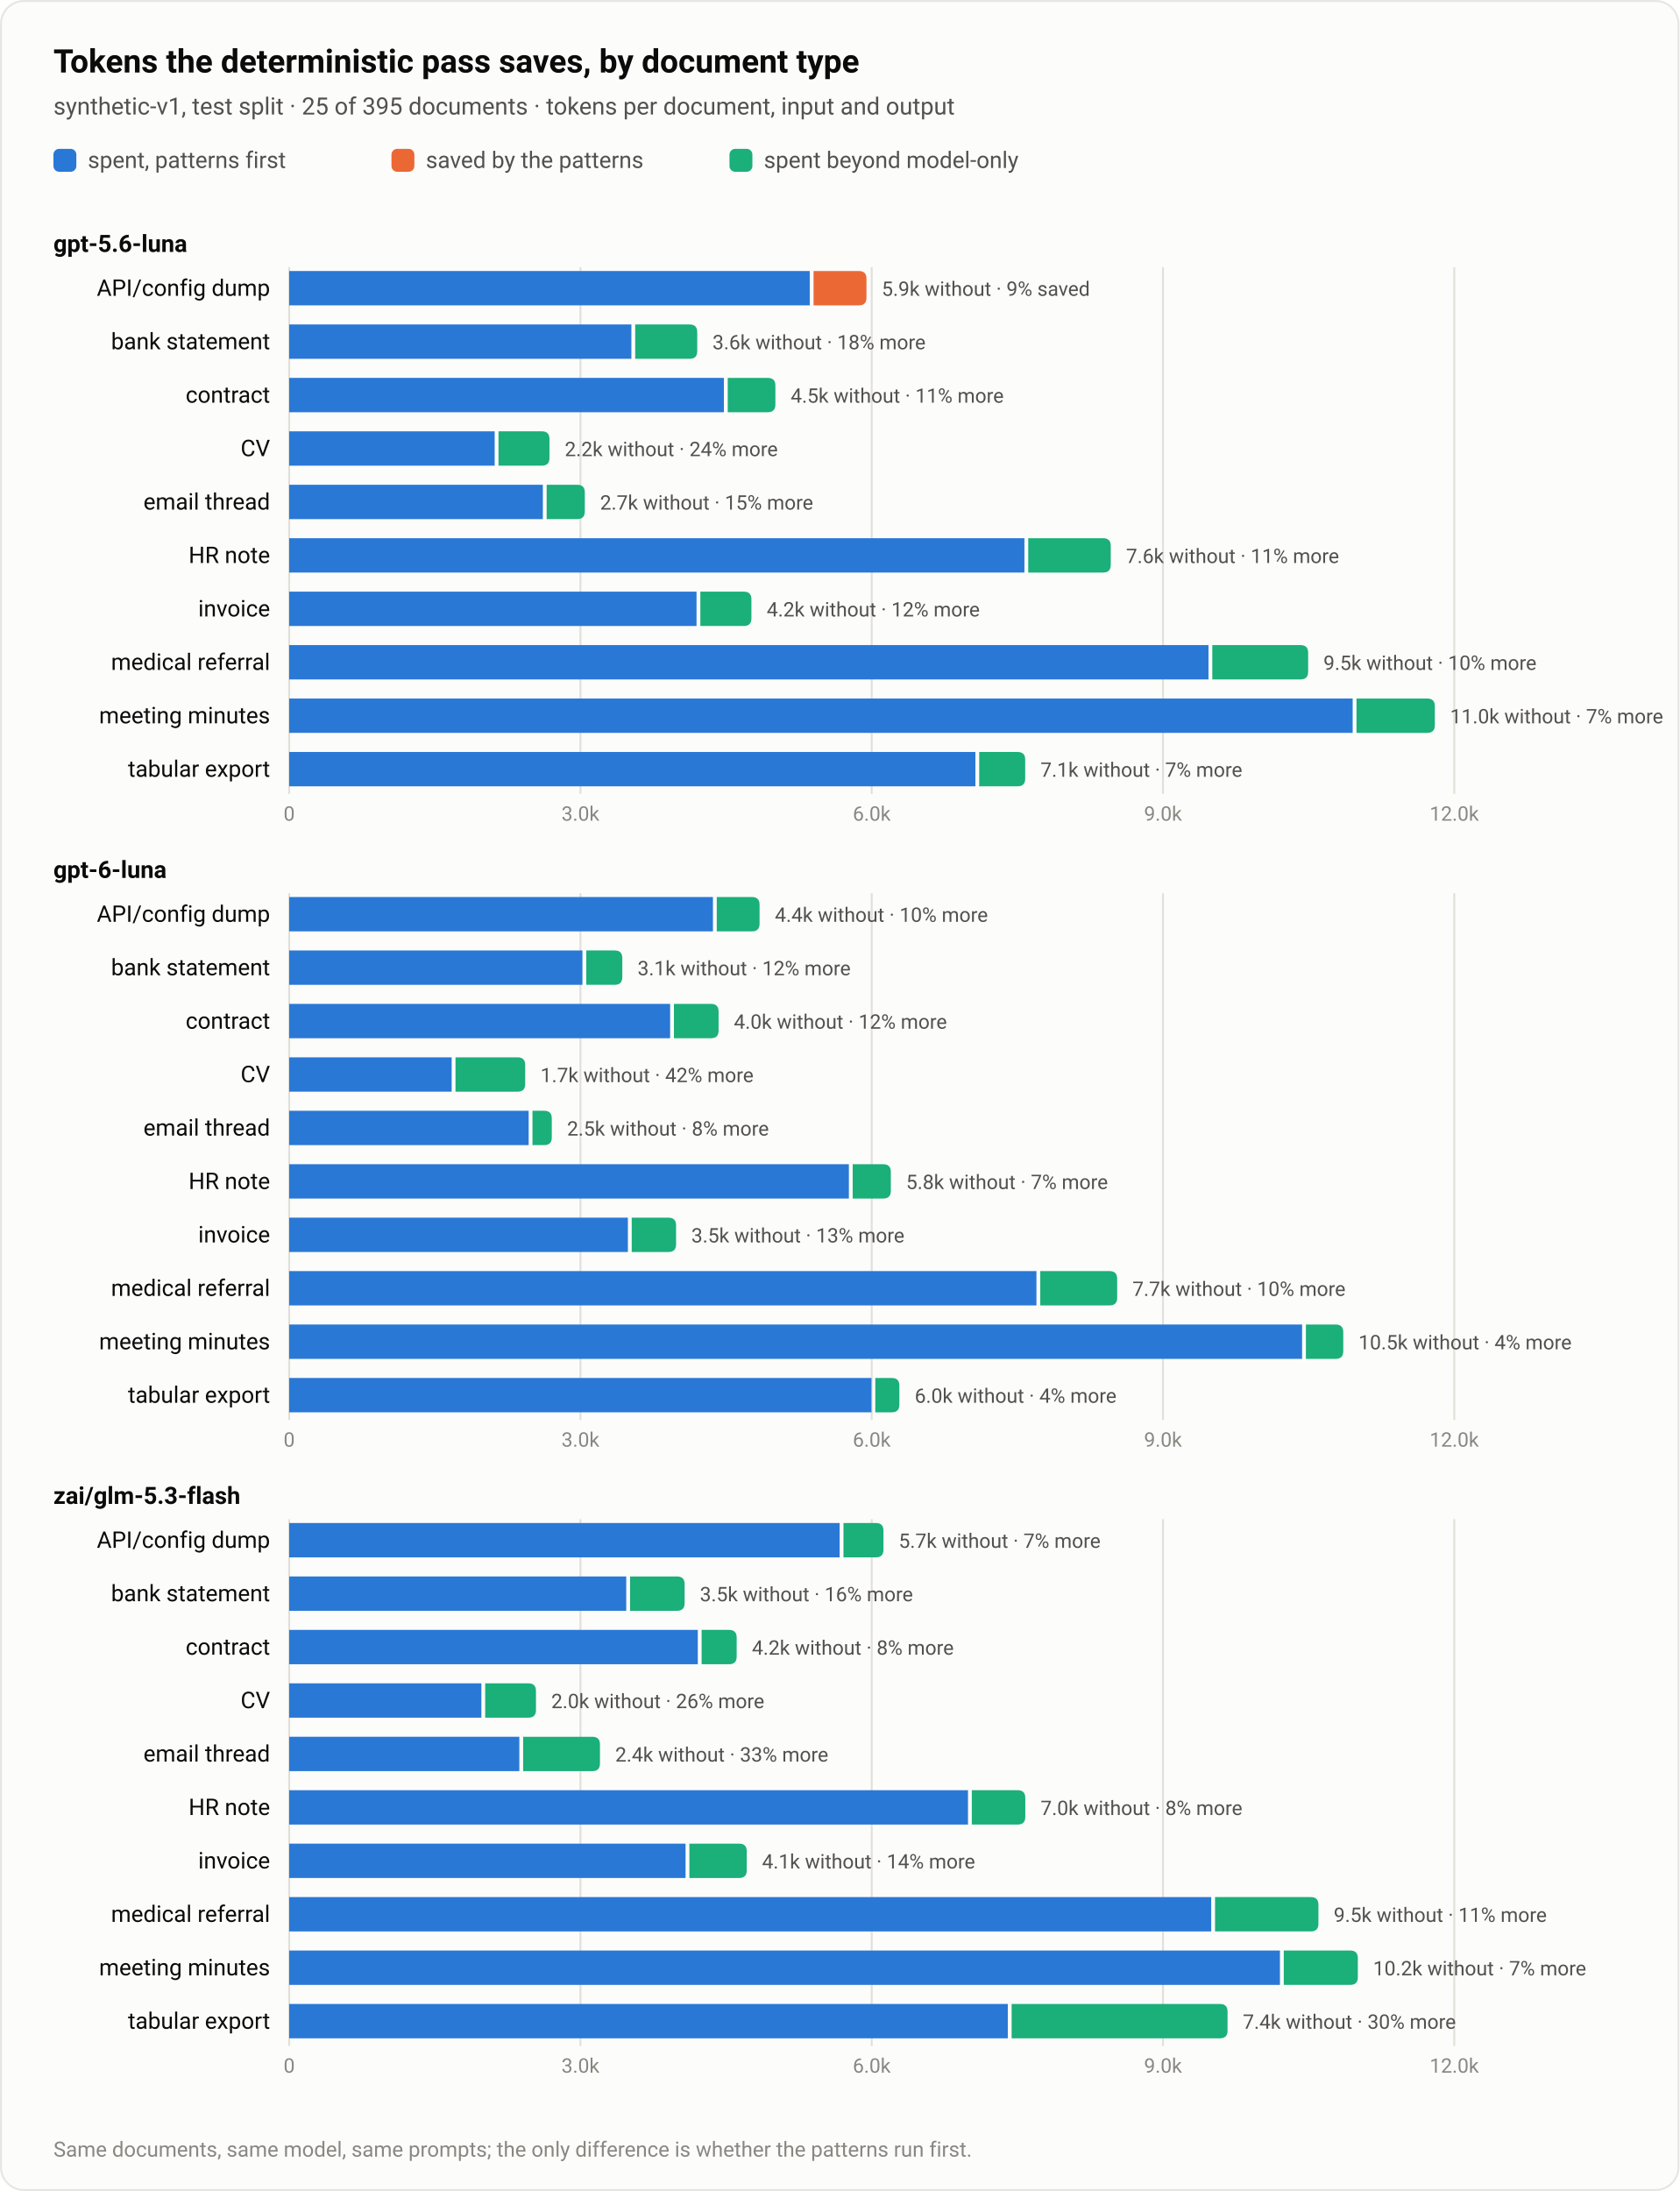
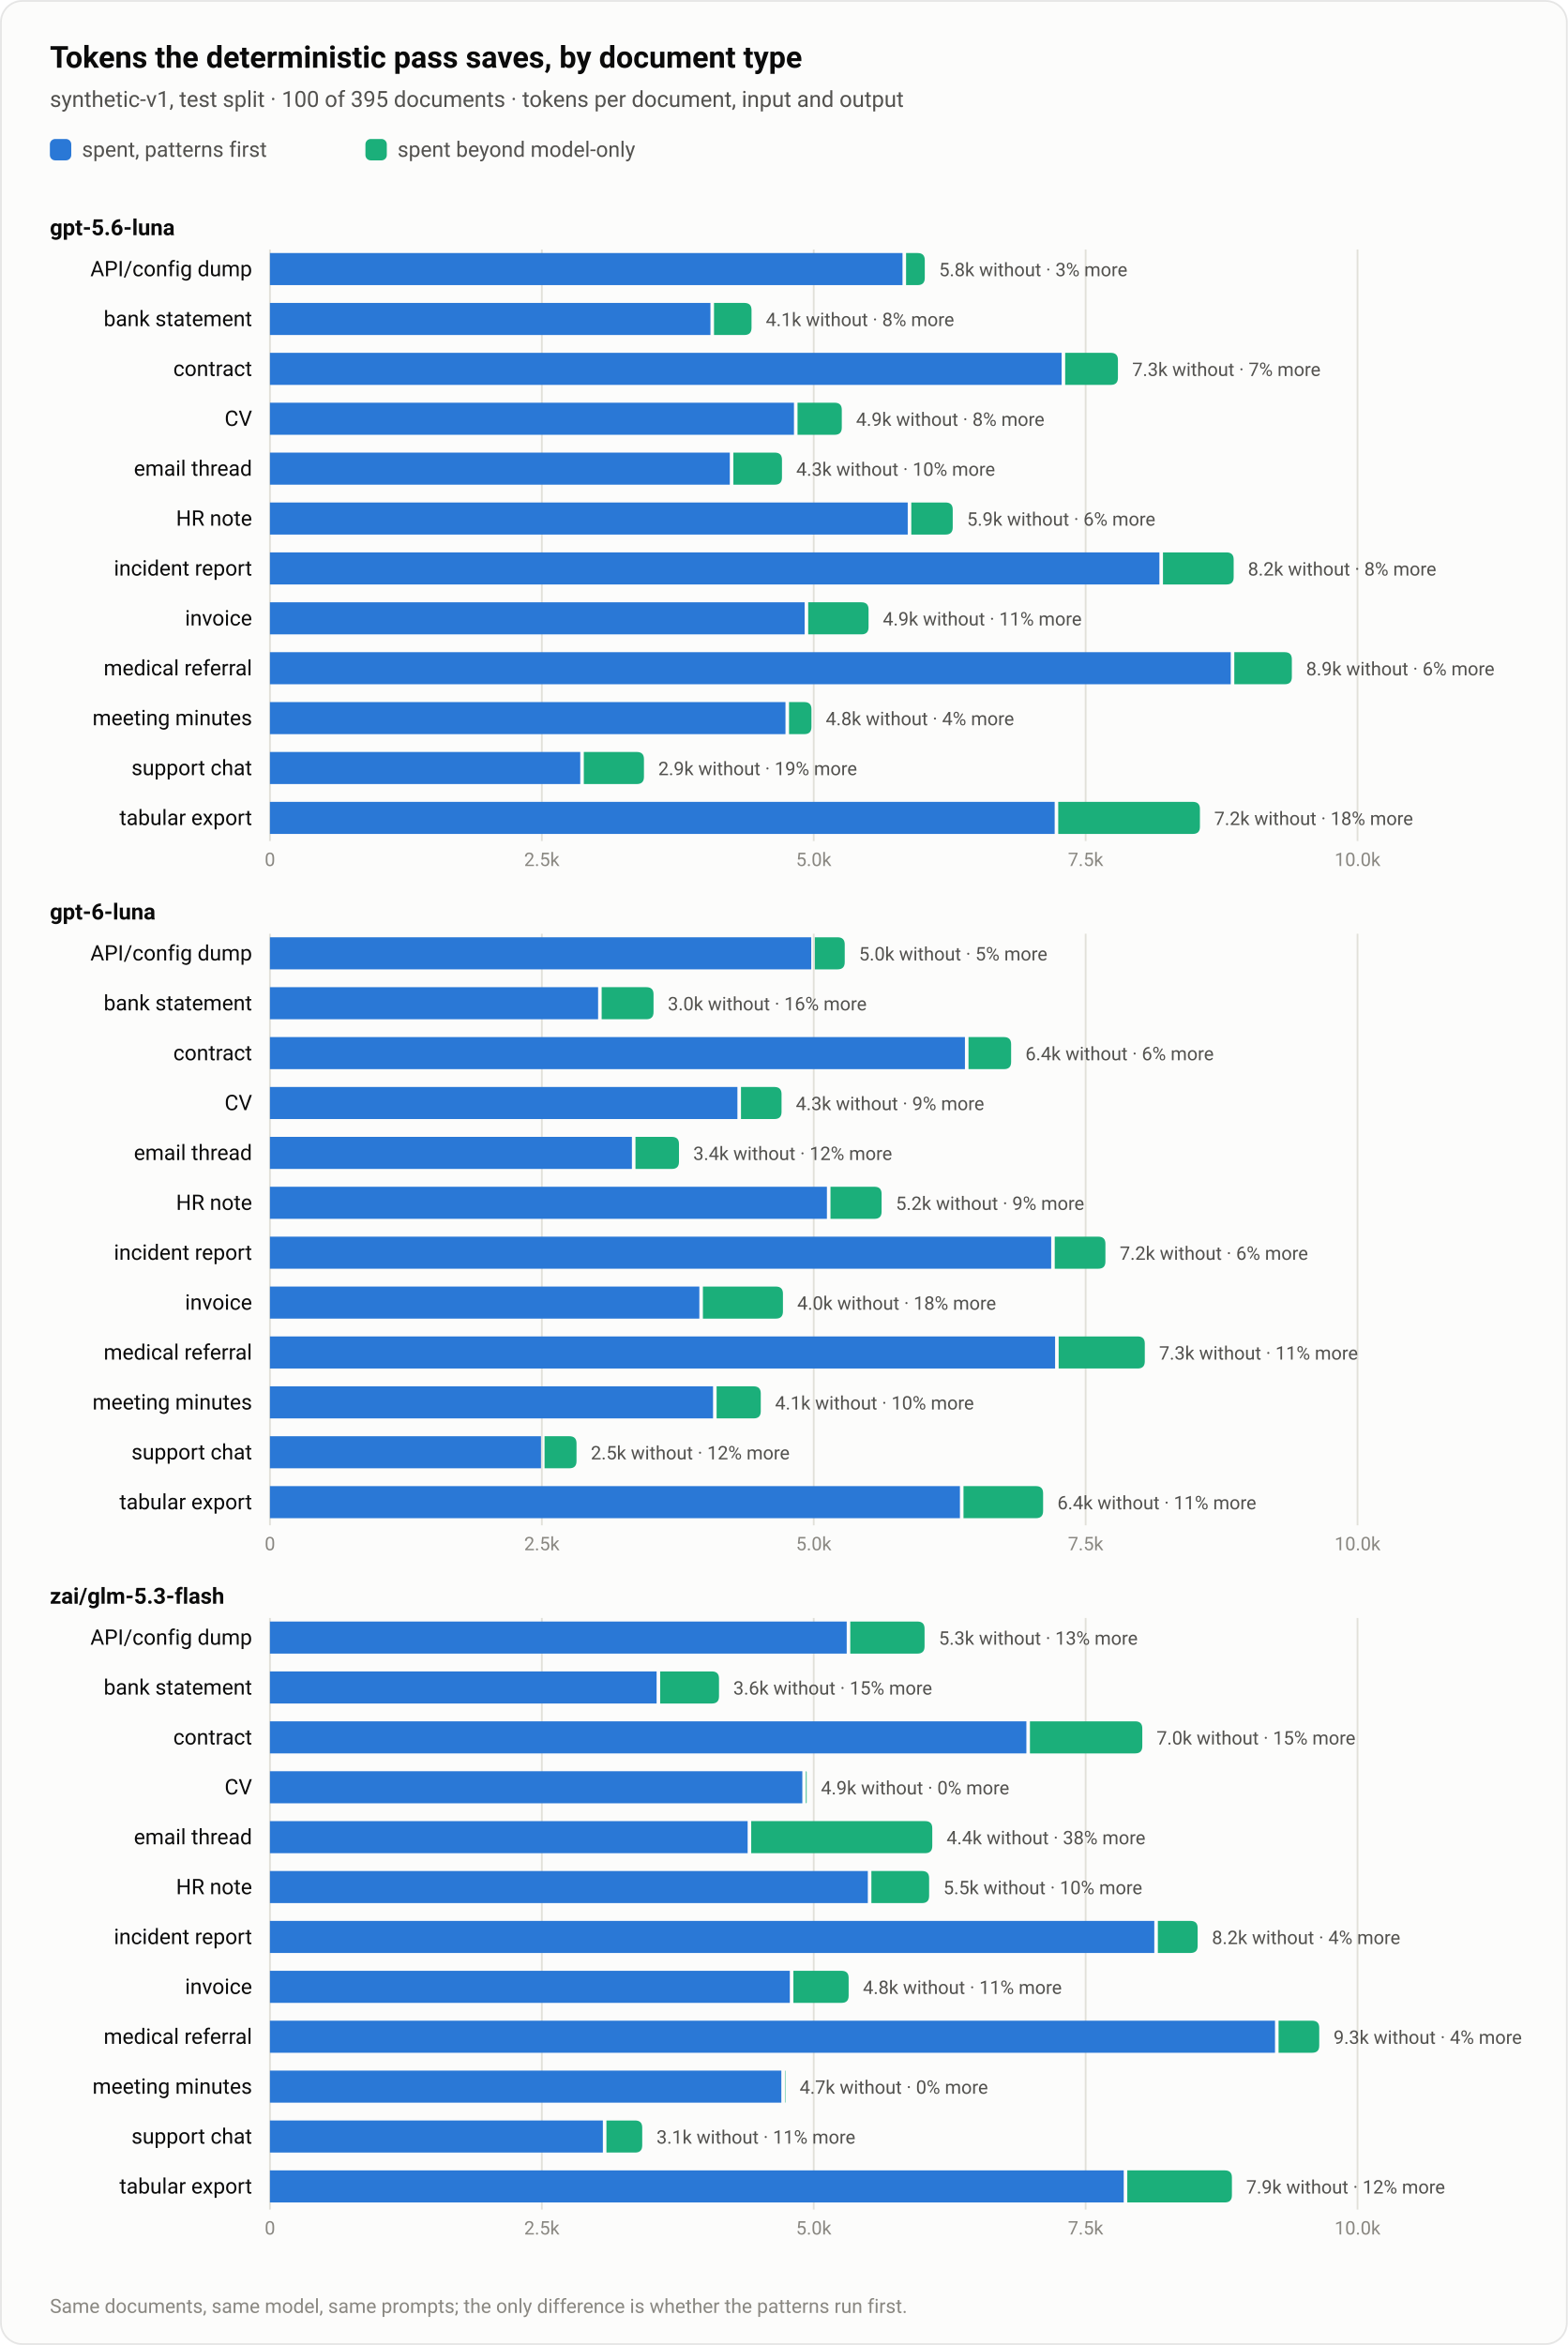
- <svg xmlns="http://www.w3.org/2000/svg" width="880" height="1148" viewBox="0 0 880 1148" role="img" aria-labelledby="t d" font-family="system-ui, -apple-system, &quot;Segoe UI&quot;, Roboto, sans-serif">
-   <rect x="0.5" y="0.5" width="879" height="1147" rx="12" fill="#fcfcfb" stroke="rgba(11,11,11,0.10)" />
+ <svg xmlns="http://www.w3.org/2000/svg" width="880" height="1316" viewBox="0 0 880 1316" role="img" aria-labelledby="t d" font-family="system-ui, -apple-system, &quot;Segoe UI&quot;, Roboto, sans-serif">
+   <rect x="0.5" y="0.5" width="879" height="1315" rx="12" fill="#fcfcfb" stroke="rgba(11,11,11,0.10)" />
  <text x="28" y="38" font-size="17" font-weight="600" fill="#0b0b0b">Tokens the deterministic pass saves, by document type</text>
-   <text x="28" y="60" font-size="12.5" fill="#52514e">synthetic-v1, test split · 25 of 395 documents · tokens per document, input and output</text>
+   <text x="28" y="60" font-size="12.5" fill="#52514e">synthetic-v1, test split · 100 of 395 documents · tokens per document, input and output</text>
  <rect x="28" y="78" width="12" height="12" rx="3" fill="#2a78d6" />
  <text x="46" y="88" font-size="12" fill="#52514e">spent, patterns first</text>
-   <rect x="205.12" y="78" width="12" height="12" rx="3" fill="#eb6834" />
-   <text x="223.12" y="88" font-size="12" fill="#52514e">saved by the patterns</text>
-   <rect x="382.24" y="78" width="12" height="12" rx="3" fill="#1baf7a" />
-   <text x="400.24" y="88" font-size="12" fill="#52514e">spent beyond model-only</text>
+   <rect x="205.12" y="78" width="12" height="12" rx="3" fill="#1baf7a" />
+   <text x="223.12" y="88" font-size="12" fill="#52514e">spent beyond model-only</text>
  <text x="28" y="132" font-size="12.5" font-weight="600" fill="#0b0b0b">gpt-5.6-luna</text>
-   <line x1="151.52" y1="140" x2="151.52" y2="416" stroke="#e1e0d9" />
-   <line x1="304.14" y1="140" x2="304.14" y2="416" stroke="#e1e0d9" />
-   <line x1="456.76" y1="140" x2="456.76" y2="416" stroke="#e1e0d9" />
-   <line x1="609.38" y1="140" x2="609.38" y2="416" stroke="#e1e0d9" />
-   <line x1="762" y1="140" x2="762" y2="416" stroke="#e1e0d9" />
+   <line x1="151.52" y1="140" x2="151.52" y2="472" stroke="#e1e0d9" />
+   <line x1="304.14" y1="140" x2="304.14" y2="472" stroke="#e1e0d9" />
+   <line x1="456.76" y1="140" x2="456.76" y2="472" stroke="#e1e0d9" />
+   <line x1="609.38" y1="140" x2="609.38" y2="472" stroke="#e1e0d9" />
+   <line x1="762" y1="140" x2="762" y2="472" stroke="#e1e0d9" />
  <text x="141.52" y="155" font-size="12" fill="#0b0b0b" text-anchor="end">API/config dump</text>
  <g>
-     <path d="M151.52 142H424.29V160H151.52Z" fill="#2a78d6" />
-   </g>
-   <g>
-     <path d="M426.29 142H450.01Q454.01 142 454.01 146V156Q454.01 160 450.01 160H426.29Z" fill="#eb6834" />
-   </g>
-   <text x="462.01" y="155" font-size="10.5" fill="#52514e">5.9k without · 9% saved</text>
+     <path d="M151.52 142H506.59V160H151.52Z" fill="#2a78d6" />
+   </g>
+   <g>
+     <path d="M508.59 142H515.09Q519.09 142 519.09 146V156Q519.09 160 515.09 160H508.59Z" fill="#1baf7a" />
+   </g>
+   <text x="527.09" y="155" font-size="10.5" fill="#52514e">5.8k without · 3% more</text>
  <text x="141.52" y="183" font-size="12" fill="#0b0b0b" text-anchor="end">bank statement</text>
  <g>
-     <path d="M151.52 170H330.83V188H151.52Z" fill="#2a78d6" />
-   </g>
-   <g>
-     <path d="M332.83 170H361.34Q365.34 170 365.34 174V184Q365.34 188 361.34 188H332.83Z" fill="#1baf7a" />
-   </g>
-   <text x="373.34" y="183" font-size="10.5" fill="#52514e">3.6k without · 18% more</text>
+     <path d="M151.52 170H398.78V188H151.52Z" fill="#2a78d6" />
+   </g>
+   <g>
+     <path d="M400.78 170H417.84Q421.84 170 421.84 174V184Q421.84 188 417.84 188H400.78Z" fill="#1baf7a" />
+   </g>
+   <text x="429.84" y="183" font-size="10.5" fill="#52514e">4.1k without · 8% more</text>
  <text x="141.52" y="211" font-size="12" fill="#0b0b0b" text-anchor="end">contract</text>
  <g>
-     <path d="M151.52 198H379.31V216H151.52Z" fill="#2a78d6" />
-   </g>
-   <g>
-     <path d="M381.31 198H402.29Q406.29 198 406.29 202V212Q406.29 216 402.29 216H381.31Z" fill="#1baf7a" />
-   </g>
-   <text x="414.29" y="211" font-size="10.5" fill="#52514e">4.5k without · 11% more</text>
+     <path d="M151.52 198H595.9V216H151.52Z" fill="#2a78d6" />
+   </g>
+   <g>
+     <path d="M597.9 198H623.51Q627.51 198 627.51 202V212Q627.51 216 623.51 216H597.9Z" fill="#1baf7a" />
+   </g>
+   <text x="635.51" y="211" font-size="10.5" fill="#52514e">7.3k without · 7% more</text>
  <text x="141.52" y="239" font-size="12" fill="#0b0b0b" text-anchor="end">CV</text>
  <g>
-     <path d="M151.52 226H259.2V244H151.52Z" fill="#2a78d6" />
-   </g>
-   <g>
-     <path d="M261.2 226H283.91Q287.91 226 287.91 230V240Q287.91 244 283.91 244H261.2Z" fill="#1baf7a" />
-   </g>
-   <text x="295.91" y="239" font-size="10.5" fill="#52514e">2.2k without · 24% more</text>
+     <path d="M151.52 226H445.66V244H151.52Z" fill="#2a78d6" />
+   </g>
+   <g>
+     <path d="M447.66 226H468.51Q472.51 226 472.51 230V240Q472.51 244 468.51 244H447.66Z" fill="#1baf7a" />
+   </g>
+   <text x="480.51" y="239" font-size="10.5" fill="#52514e">4.9k without · 8% more</text>
  <text x="141.52" y="267" font-size="12" fill="#0b0b0b" text-anchor="end">email thread</text>
  <g>
-     <path d="M151.52 254H284.44V272H151.52Z" fill="#2a78d6" />
-   </g>
-   <g>
-     <path d="M286.44 254H302.43Q306.43 254 306.43 258V268Q306.43 272 302.43 272H286.44Z" fill="#1baf7a" />
-   </g>
-   <text x="314.43" y="267" font-size="10.5" fill="#52514e">2.7k without · 15% more</text>
+     <path d="M151.52 254H409.65V272H151.52Z" fill="#2a78d6" />
+   </g>
+   <g>
+     <path d="M411.65 254H434.93Q438.93 254 438.93 258V268Q438.93 272 434.93 272H411.65Z" fill="#1baf7a" />
+   </g>
+   <text x="446.93" y="267" font-size="10.5" fill="#52514e">4.3k without · 10% more</text>
  <text x="141.52" y="295" font-size="12" fill="#0b0b0b" text-anchor="end">HR note</text>
  <g>
-     <path d="M151.52 282H536.77V300H151.52Z" fill="#2a78d6" />
-   </g>
-   <g>
-     <path d="M538.77 282H578.01Q582.01 282 582.01 286V296Q582.01 300 578.01 300H538.77Z" fill="#1baf7a" />
-   </g>
-   <text x="590.01" y="295" font-size="10.5" fill="#52514e">7.6k without · 11% more</text>
-   <text x="141.52" y="323" font-size="12" fill="#0b0b0b" text-anchor="end">invoice</text>
-   <g>
-     <path d="M151.52 310H364.97V328H151.52Z" fill="#2a78d6" />
-   </g>
-   <g>
-     <path d="M366.97 310H389.73Q393.73 310 393.73 314V324Q393.73 328 389.73 328H366.97Z" fill="#1baf7a" />
-   </g>
-   <text x="401.73" y="323" font-size="10.5" fill="#52514e">4.2k without · 12% more</text>
-   <text x="141.52" y="351" font-size="12" fill="#0b0b0b" text-anchor="end">medical referral</text>
-   <g>
-     <path d="M151.52 338H633.22V356H151.52Z" fill="#2a78d6" />
-   </g>
-   <g>
-     <path d="M635.22 338H681.44Q685.44 338 685.44 342V352Q685.44 356 681.44 356H635.22Z" fill="#1baf7a" />
-   </g>
-   <text x="693.44" y="351" font-size="10.5" fill="#52514e">9.5k without · 10% more</text>
-   <text x="141.52" y="379" font-size="12" fill="#0b0b0b" text-anchor="end">meeting minutes</text>
-   <g>
-     <path d="M151.52 366H708.77V384H151.52Z" fill="#2a78d6" />
-   </g>
-   <g>
-     <path d="M710.77 366H747.83Q751.83 366 751.83 370V380Q751.83 384 747.83 384H710.77Z" fill="#1baf7a" />
-   </g>
-   <text x="759.83" y="379" font-size="10.5" fill="#52514e">11.0k without · 7% more</text>
-   <text x="141.52" y="407" font-size="12" fill="#0b0b0b" text-anchor="end">tabular export</text>
-   <g>
-     <path d="M151.52 394H511.08V412H151.52Z" fill="#2a78d6" />
-   </g>
-   <g>
-     <path d="M513.08 394H533.19Q537.19 394 537.19 398V408Q537.19 412 533.19 412H513.08Z" fill="#1baf7a" />
-   </g>
-   <text x="545.19" y="407" font-size="10.5" fill="#52514e">7.1k without · 7% more</text>
-   <text x="151.52" y="430" font-size="10.5" fill="#898781" text-anchor="middle">0</text>
-   <text x="304.14" y="430" font-size="10.5" fill="#898781" text-anchor="middle">3.0k</text>
-   <text x="456.76" y="430" font-size="10.5" fill="#898781" text-anchor="middle">6.0k</text>
-   <text x="609.38" y="430" font-size="10.5" fill="#898781" text-anchor="middle">9.0k</text>
-   <text x="762" y="430" font-size="10.5" fill="#898781" text-anchor="middle">12.0k</text>
-   <text x="28" y="460" font-size="12.5" font-weight="600" fill="#0b0b0b">gpt-6-luna</text>
-   <line x1="151.52" y1="468" x2="151.52" y2="744" stroke="#e1e0d9" />
-   <line x1="304.14" y1="468" x2="304.14" y2="744" stroke="#e1e0d9" />
-   <line x1="456.76" y1="468" x2="456.76" y2="744" stroke="#e1e0d9" />
-   <line x1="609.38" y1="468" x2="609.38" y2="744" stroke="#e1e0d9" />
-   <line x1="762" y1="468" x2="762" y2="744" stroke="#e1e0d9" />
-   <text x="141.52" y="483" font-size="12" fill="#0b0b0b" text-anchor="end">API/config dump</text>
-   <g>
-     <path d="M151.52 470H373.57V488H151.52Z" fill="#2a78d6" />
-   </g>
-   <g>
-     <path d="M375.57 470H394Q398 470 398 474V484Q398 488 394 488H375.57Z" fill="#1baf7a" />
-   </g>
-   <text x="406" y="483" font-size="10.5" fill="#52514e">4.4k without · 10% more</text>
-   <text x="141.52" y="511" font-size="12" fill="#0b0b0b" text-anchor="end">bank statement</text>
-   <g>
-     <path d="M151.52 498H305.19V516H151.52Z" fill="#2a78d6" />
-   </g>
-   <g>
-     <path d="M307.19 498H322.07Q326.07 498 326.07 502V512Q326.07 516 322.07 516H307.19Z" fill="#1baf7a" />
-   </g>
-   <text x="334.07" y="511" font-size="10.5" fill="#52514e">3.1k without · 12% more</text>
-   <text x="141.52" y="539" font-size="12" fill="#0b0b0b" text-anchor="end">contract</text>
-   <g>
-     <path d="M151.52 526H351.13V544H151.52Z" fill="#2a78d6" />
-   </g>
-   <g>
-     <path d="M353.13 526H372.53Q376.53 526 376.53 530V540Q376.53 544 372.53 544H353.13Z" fill="#1baf7a" />
-   </g>
-   <text x="384.53" y="539" font-size="10.5" fill="#52514e">4.0k without · 12% more</text>
-   <text x="141.52" y="567" font-size="12" fill="#0b0b0b" text-anchor="end">CV</text>
-   <g>
-     <path d="M151.52 554H236.67V572H151.52Z" fill="#2a78d6" />
-   </g>
-   <g>
-     <path d="M238.67 554H271.19Q275.19 554 275.19 558V568Q275.19 572 271.19 572H238.67Z" fill="#1baf7a" />
-   </g>
-   <text x="283.19" y="567" font-size="10.5" fill="#52514e">1.7k without · 42% more</text>
-   <text x="141.52" y="595" font-size="12" fill="#0b0b0b" text-anchor="end">email thread</text>
-   <g>
-     <path d="M151.52 582H277.01V600H151.52Z" fill="#2a78d6" />
-   </g>
-   <g>
-     <path d="M279.01 582H285.13Q289.13 582 289.13 586V596Q289.13 600 285.13 600H279.01Z" fill="#1baf7a" />
-   </g>
-   <text x="297.13" y="595" font-size="10.5" fill="#52514e">2.5k without · 8% more</text>
-   <text x="141.52" y="623" font-size="12" fill="#0b0b0b" text-anchor="end">HR note</text>
-   <g>
-     <path d="M151.52 610H444.79V628H151.52Z" fill="#2a78d6" />
-   </g>
-   <g>
-     <path d="M446.79 610H462.78Q466.78 610 466.78 614V624Q466.78 628 462.78 628H446.79Z" fill="#1baf7a" />
-   </g>
-   <text x="474.78" y="623" font-size="10.5" fill="#52514e">5.8k without · 7% more</text>
-   <text x="141.52" y="651" font-size="12" fill="#0b0b0b" text-anchor="end">invoice</text>
-   <g>
-     <path d="M151.52 638H329V656H151.52Z" fill="#2a78d6" />
-   </g>
-   <g>
-     <path d="M331 638H350.25Q354.25 638 354.25 642V652Q354.25 656 350.25 656H331Z" fill="#1baf7a" />
-   </g>
-   <text x="362.25" y="651" font-size="10.5" fill="#52514e">3.5k without · 13% more</text>
-   <text x="141.52" y="679" font-size="12" fill="#0b0b0b" text-anchor="end">medical referral</text>
-   <g>
-     <path d="M151.52 666H543.08V684H151.52Z" fill="#2a78d6" />
-   </g>
-   <g>
-     <path d="M545.08 666H581.37Q585.37 666 585.37 670V680Q585.37 684 581.37 684H545.08Z" fill="#1baf7a" />
-   </g>
-   <text x="593.37" y="679" font-size="10.5" fill="#52514e">7.7k without · 10% more</text>
-   <text x="141.52" y="707" font-size="12" fill="#0b0b0b" text-anchor="end">meeting minutes</text>
-   <g>
-     <path d="M151.52 694H682.27V712H151.52Z" fill="#2a78d6" />
-   </g>
-   <g>
-     <path d="M684.27 694H699.85Q703.85 694 703.85 698V708Q703.85 712 699.85 712H684.27Z" fill="#1baf7a" />
-   </g>
-   <text x="711.85" y="707" font-size="10.5" fill="#52514e">10.5k without · 4% more</text>
-   <text x="141.52" y="735" font-size="12" fill="#0b0b0b" text-anchor="end">tabular export</text>
-   <g>
-     <path d="M151.52 722H456.64V740H151.52Z" fill="#2a78d6" />
-   </g>
-   <g>
-     <path d="M458.64 722H467.26Q471.26 722 471.26 726V736Q471.26 740 467.26 740H458.64Z" fill="#1baf7a" />
-   </g>
-   <text x="479.26" y="735" font-size="10.5" fill="#52514e">6.0k without · 4% more</text>
-   <text x="151.52" y="758" font-size="10.5" fill="#898781" text-anchor="middle">0</text>
-   <text x="304.14" y="758" font-size="10.5" fill="#898781" text-anchor="middle">3.0k</text>
-   <text x="456.76" y="758" font-size="10.5" fill="#898781" text-anchor="middle">6.0k</text>
-   <text x="609.38" y="758" font-size="10.5" fill="#898781" text-anchor="middle">9.0k</text>
-   <text x="762" y="758" font-size="10.5" fill="#898781" text-anchor="middle">12.0k</text>
-   <text x="28" y="788" font-size="12.5" font-weight="600" fill="#0b0b0b">zai/glm-5.3-flash</text>
-   <line x1="151.52" y1="796" x2="151.52" y2="1072" stroke="#e1e0d9" />
-   <line x1="304.14" y1="796" x2="304.14" y2="1072" stroke="#e1e0d9" />
-   <line x1="456.76" y1="796" x2="456.76" y2="1072" stroke="#e1e0d9" />
-   <line x1="609.38" y1="796" x2="609.38" y2="1072" stroke="#e1e0d9" />
-   <line x1="762" y1="796" x2="762" y2="1072" stroke="#e1e0d9" />
-   <text x="141.52" y="811" font-size="12" fill="#0b0b0b" text-anchor="end">API/config dump</text>
-   <g>
-     <path d="M151.52 798H439.96V816H151.52Z" fill="#2a78d6" />
-   </g>
-   <g>
-     <path d="M441.96 798H458.92Q462.92 798 462.92 802V812Q462.92 816 458.92 816H441.96Z" fill="#1baf7a" />
-   </g>
-   <text x="470.92" y="811" font-size="10.5" fill="#52514e">5.7k without · 7% more</text>
-   <text x="141.52" y="839" font-size="12" fill="#0b0b0b" text-anchor="end">bank statement</text>
-   <g>
-     <path d="M151.52 826H328.14V844H151.52Z" fill="#2a78d6" />
-   </g>
-   <g>
-     <path d="M330.14 826H354.73Q358.73 826 358.73 830V840Q358.73 844 354.73 844H330.14Z" fill="#1baf7a" />
-   </g>
-   <text x="366.73" y="839" font-size="10.5" fill="#52514e">3.5k without · 16% more</text>
-   <text x="141.52" y="867" font-size="12" fill="#0b0b0b" text-anchor="end">contract</text>
-   <g>
-     <path d="M151.52 854H365.63V872H151.52Z" fill="#2a78d6" />
-   </g>
-   <g>
-     <path d="M367.63 854H382Q386 854 386 858V868Q386 872 382 872H367.63Z" fill="#1baf7a" />
-   </g>
-   <text x="394" y="867" font-size="10.5" fill="#52514e">4.2k without · 8% more</text>
-   <text x="141.52" y="895" font-size="12" fill="#0b0b0b" text-anchor="end">CV</text>
-   <g>
-     <path d="M151.52 882H252.23V900H151.52Z" fill="#2a78d6" />
-   </g>
-   <g>
-     <path d="M254.23 882H276.84Q280.84 882 280.84 886V896Q280.84 900 276.84 900H254.23Z" fill="#1baf7a" />
-   </g>
-   <text x="288.84" y="895" font-size="10.5" fill="#52514e">2.0k without · 26% more</text>
-   <text x="141.52" y="923" font-size="12" fill="#0b0b0b" text-anchor="end">email thread</text>
-   <g>
-     <path d="M151.52 910H272.12V928H151.52Z" fill="#2a78d6" />
-   </g>
-   <g>
-     <path d="M274.12 910H310.37Q314.37 910 314.37 914V924Q314.37 928 310.37 928H274.12Z" fill="#1baf7a" />
-   </g>
-   <text x="322.37" y="923" font-size="10.5" fill="#52514e">2.4k without · 33% more</text>
-   <text x="141.52" y="951" font-size="12" fill="#0b0b0b" text-anchor="end">HR note</text>
-   <g>
-     <path d="M151.52 938H507.21V956H151.52Z" fill="#2a78d6" />
-   </g>
-   <g>
-     <path d="M509.21 938H533.24Q537.24 938 537.24 942V952Q537.24 956 533.24 956H509.21Z" fill="#1baf7a" />
-   </g>
-   <text x="545.24" y="951" font-size="10.5" fill="#52514e">7.0k without · 8% more</text>
-   <text x="141.52" y="979" font-size="12" fill="#0b0b0b" text-anchor="end">invoice</text>
-   <g>
-     <path d="M151.52 966H359.22V984H151.52Z" fill="#2a78d6" />
-   </g>
-   <g>
-     <path d="M361.22 966H387.29Q391.29 966 391.29 970V980Q391.29 984 387.29 984H361.22Z" fill="#1baf7a" />
-   </g>
-   <text x="399.29" y="979" font-size="10.5" fill="#52514e">4.1k without · 14% more</text>
-   <text x="141.52" y="1007" font-size="12" fill="#0b0b0b" text-anchor="end">medical referral</text>
-   <g>
-     <path d="M151.52 994H634.65V1012H151.52Z" fill="#2a78d6" />
-   </g>
-   <g>
-     <path d="M636.65 994H686.83Q690.83 994 690.83 998V1008Q690.83 1012 686.83 1012H636.65Z" fill="#1baf7a" />
-   </g>
-   <text x="698.83" y="1007" font-size="10.5" fill="#52514e">9.5k without · 11% more</text>
-   <text x="141.52" y="1035" font-size="12" fill="#0b0b0b" text-anchor="end">meeting minutes</text>
-   <g>
-     <path d="M151.52 1022H670.67V1040H151.52Z" fill="#2a78d6" />
-   </g>
-   <g>
-     <path d="M672.67 1022H707.48Q711.48 1022 711.48 1026V1036Q711.48 1040 707.48 1040H672.67Z" fill="#1baf7a" />
-   </g>
-   <text x="719.48" y="1035" font-size="10.5" fill="#52514e">10.2k without · 7% more</text>
-   <text x="141.52" y="1063" font-size="12" fill="#0b0b0b" text-anchor="end">tabular export</text>
-   <g>
-     <path d="M151.52 1050H528.07V1068H151.52Z" fill="#2a78d6" />
-   </g>
-   <g>
-     <path d="M530.07 1050H639.21Q643.21 1050 643.21 1054V1064Q643.21 1068 639.21 1068H530.07Z" fill="#1baf7a" />
-   </g>
-   <text x="651.21" y="1063" font-size="10.5" fill="#52514e">7.4k without · 30% more</text>
-   <text x="151.52" y="1086" font-size="10.5" fill="#898781" text-anchor="middle">0</text>
-   <text x="304.14" y="1086" font-size="10.5" fill="#898781" text-anchor="middle">3.0k</text>
-   <text x="456.76" y="1086" font-size="10.5" fill="#898781" text-anchor="middle">6.0k</text>
-   <text x="609.38" y="1086" font-size="10.5" fill="#898781" text-anchor="middle">9.0k</text>
-   <text x="762" y="1086" font-size="10.5" fill="#898781" text-anchor="middle">12.0k</text>
-   <text x="28" y="1130" font-size="11" fill="#898781">Same documents, same model, same prompts; the only difference is whether the patterns run first.</text>
+     <path d="M151.52 282H509.52V300H151.52Z" fill="#2a78d6" />
+   </g>
+   <g>
+     <path d="M511.52 282H530.78Q534.78 282 534.78 286V296Q534.78 300 530.78 300H511.52Z" fill="#1baf7a" />
+   </g>
+   <text x="542.78" y="295" font-size="10.5" fill="#52514e">5.9k without · 6% more</text>
+   <text x="141.52" y="323" font-size="12" fill="#0b0b0b" text-anchor="end">incident report</text>
+   <g>
+     <path d="M151.52 310H650.79V328H151.52Z" fill="#2a78d6" />
+   </g>
+   <g>
+     <path d="M652.79 310H688.47Q692.47 310 692.47 314V324Q692.47 328 688.47 328H652.79Z" fill="#1baf7a" />
+   </g>
+   <text x="700.47" y="323" font-size="10.5" fill="#52514e">8.2k without · 8% more</text>
+   <text x="141.52" y="351" font-size="12" fill="#0b0b0b" text-anchor="end">invoice</text>
+   <g>
+     <path d="M151.52 338H451.65V356H151.52Z" fill="#2a78d6" />
+   </g>
+   <g>
+     <path d="M453.65 338H483.53Q487.53 338 487.53 342V352Q487.53 356 483.53 356H453.65Z" fill="#1baf7a" />
+   </g>
+   <text x="495.53" y="351" font-size="10.5" fill="#52514e">4.9k without · 11% more</text>
+   <text x="141.52" y="379" font-size="12" fill="#0b0b0b" text-anchor="end">medical referral</text>
+   <g>
+     <path d="M151.52 366H690.83V384H151.52Z" fill="#2a78d6" />
+   </g>
+   <g>
+     <path d="M692.83 366H721.13Q725.13 366 725.13 370V380Q725.13 384 721.13 384H692.83Z" fill="#1baf7a" />
+   </g>
+   <text x="733.13" y="379" font-size="10.5" fill="#52514e">8.9k without · 6% more</text>
+   <text x="141.52" y="407" font-size="12" fill="#0b0b0b" text-anchor="end">meeting minutes</text>
+   <g>
+     <path d="M151.52 394H440.9V412H151.52Z" fill="#2a78d6" />
+   </g>
+   <g>
+     <path d="M442.9 394H451.48Q455.48 394 455.48 398V408Q455.48 412 451.48 412H442.9Z" fill="#1baf7a" />
+   </g>
+   <text x="463.48" y="407" font-size="10.5" fill="#52514e">4.8k without · 4% more</text>
+   <text x="141.52" y="435" font-size="12" fill="#0b0b0b" text-anchor="end">support chat</text>
+   <g>
+     <path d="M151.52 422H325.7V440H151.52Z" fill="#2a78d6" />
+   </g>
+   <g>
+     <path d="M327.7 422H357.46Q361.46 422 361.46 426V436Q361.46 440 357.46 440H327.7Z" fill="#1baf7a" />
+   </g>
+   <text x="369.46" y="435" font-size="10.5" fill="#52514e">2.9k without · 19% more</text>
+   <text x="141.52" y="463" font-size="12" fill="#0b0b0b" text-anchor="end">tabular export</text>
+   <g>
+     <path d="M151.52 450H592V468H151.52Z" fill="#2a78d6" />
+   </g>
+   <g>
+     <path d="M594 450H669.54Q673.54 450 673.54 454V464Q673.54 468 669.54 468H594Z" fill="#1baf7a" />
+   </g>
+   <text x="681.54" y="463" font-size="10.5" fill="#52514e">7.2k without · 18% more</text>
+   <text x="151.52" y="486" font-size="10.5" fill="#898781" text-anchor="middle">0</text>
+   <text x="304.14" y="486" font-size="10.5" fill="#898781" text-anchor="middle">2.5k</text>
+   <text x="456.76" y="486" font-size="10.5" fill="#898781" text-anchor="middle">5.0k</text>
+   <text x="609.38" y="486" font-size="10.5" fill="#898781" text-anchor="middle">7.5k</text>
+   <text x="762" y="486" font-size="10.5" fill="#898781" text-anchor="middle">10.0k</text>
+   <text x="28" y="516" font-size="12.5" font-weight="600" fill="#0b0b0b">gpt-6-luna</text>
+   <line x1="151.52" y1="524" x2="151.52" y2="856" stroke="#e1e0d9" />
+   <line x1="304.14" y1="524" x2="304.14" y2="856" stroke="#e1e0d9" />
+   <line x1="456.76" y1="524" x2="456.76" y2="856" stroke="#e1e0d9" />
+   <line x1="609.38" y1="524" x2="609.38" y2="856" stroke="#e1e0d9" />
+   <line x1="762" y1="524" x2="762" y2="856" stroke="#e1e0d9" />
+   <text x="141.52" y="539" font-size="12" fill="#0b0b0b" text-anchor="end">API/config dump</text>
+   <g>
+     <path d="M151.52 526H455.37V544H151.52Z" fill="#2a78d6" />
+   </g>
+   <g>
+     <path d="M457.37 526H470.16Q474.16 526 474.16 530V540Q474.16 544 470.16 544H457.37Z" fill="#1baf7a" />
+   </g>
+   <text x="482.16" y="539" font-size="10.5" fill="#52514e">5.0k without · 5% more</text>
+   <text x="141.52" y="567" font-size="12" fill="#0b0b0b" text-anchor="end">bank statement</text>
+   <g>
+     <path d="M151.52 554H335.72V572H151.52Z" fill="#2a78d6" />
+   </g>
+   <g>
+     <path d="M337.72 554H362.84Q366.84 554 366.84 558V568Q366.84 572 362.84 572H337.72Z" fill="#1baf7a" />
+   </g>
+   <text x="374.84" y="567" font-size="10.5" fill="#52514e">3.0k without · 16% more</text>
+   <text x="141.52" y="595" font-size="12" fill="#0b0b0b" text-anchor="end">contract</text>
+   <g>
+     <path d="M151.52 582H541.63V600H151.52Z" fill="#2a78d6" />
+   </g>
+   <g>
+     <path d="M543.63 582H563.56Q567.56 582 567.56 586V596Q567.56 600 563.56 600H543.63Z" fill="#1baf7a" />
+   </g>
+   <text x="575.56" y="595" font-size="10.5" fill="#52514e">6.4k without · 6% more</text>
+   <text x="141.52" y="623" font-size="12" fill="#0b0b0b" text-anchor="end">CV</text>
+   <g>
+     <path d="M151.52 610H413.92V628H151.52Z" fill="#2a78d6" />
+   </g>
+   <g>
+     <path d="M415.92 610H434.69Q438.69 610 438.69 614V624Q438.69 628 434.69 628H415.92Z" fill="#1baf7a" />
+   </g>
+   <text x="446.69" y="623" font-size="10.5" fill="#52514e">4.3k without · 9% more</text>
+   <text x="141.52" y="651" font-size="12" fill="#0b0b0b" text-anchor="end">email thread</text>
+   <g>
+     <path d="M151.52 638H354.7V656H151.52Z" fill="#2a78d6" />
+   </g>
+   <g>
+     <path d="M356.7 638H377.12Q381.12 638 381.12 642V652Q381.12 656 377.12 656H356.7Z" fill="#1baf7a" />
+   </g>
+   <text x="389.12" y="651" font-size="10.5" fill="#52514e">3.4k without · 12% more</text>
+   <text x="141.52" y="679" font-size="12" fill="#0b0b0b" text-anchor="end">HR note</text>
+   <g>
+     <path d="M151.52 666H464.16V684H151.52Z" fill="#2a78d6" />
+   </g>
+   <g>
+     <path d="M466.16 666H490.85Q494.85 666 494.85 670V680Q494.85 684 490.85 684H466.16Z" fill="#1baf7a" />
+   </g>
+   <text x="502.85" y="679" font-size="10.5" fill="#52514e">5.2k without · 9% more</text>
+   <text x="141.52" y="707" font-size="12" fill="#0b0b0b" text-anchor="end">incident report</text>
+   <g>
+     <path d="M151.52 694H590.04V712H151.52Z" fill="#2a78d6" />
+   </g>
+   <g>
+     <path d="M592.04 694H616.49Q620.49 694 620.49 698V708Q620.49 712 616.49 712H592.04Z" fill="#1baf7a" />
+   </g>
+   <text x="628.49" y="707" font-size="10.5" fill="#52514e">7.2k without · 6% more</text>
+   <text x="141.52" y="735" font-size="12" fill="#0b0b0b" text-anchor="end">invoice</text>
+   <g>
+     <path d="M151.52 722H392.55V740H151.52Z" fill="#2a78d6" />
+   </g>
+   <g>
+     <path d="M394.55 722H435.48Q439.48 722 439.48 726V736Q439.48 740 435.48 740H394.55Z" fill="#1baf7a" />
+   </g>
+   <text x="447.48" y="735" font-size="10.5" fill="#52514e">4.0k without · 18% more</text>
+   <text x="141.52" y="763" font-size="12" fill="#0b0b0b" text-anchor="end">medical referral</text>
+   <g>
+     <path d="M151.52 750H592.24V768H151.52Z" fill="#2a78d6" />
+   </g>
+   <g>
+     <path d="M594.24 750H638.59Q642.59 750 642.59 754V764Q642.59 768 638.59 768H594.24Z" fill="#1baf7a" />
+   </g>
+   <text x="650.59" y="763" font-size="10.5" fill="#52514e">7.3k without · 11% more</text>
+   <text x="141.52" y="791" font-size="12" fill="#0b0b0b" text-anchor="end">meeting minutes</text>
+   <g>
+     <path d="M151.52 778H400.24V796H151.52Z" fill="#2a78d6" />
+   </g>
+   <g>
+     <path d="M402.24 778H423.03Q427.03 778 427.03 782V792Q427.03 796 423.03 796H402.24Z" fill="#1baf7a" />
+   </g>
+   <text x="435.03" y="791" font-size="10.5" fill="#52514e">4.1k without · 10% more</text>
+   <text x="141.52" y="819" font-size="12" fill="#0b0b0b" text-anchor="end">support chat</text>
+   <g>
+     <path d="M151.52 806H303.67V824H151.52Z" fill="#2a78d6" />
+   </g>
+   <g>
+     <path d="M305.67 806H319.61Q323.61 806 323.61 810V820Q323.61 824 319.61 824H305.67Z" fill="#1baf7a" />
+   </g>
+   <text x="331.61" y="819" font-size="10.5" fill="#52514e">2.5k without · 12% more</text>
+   <text x="141.52" y="847" font-size="12" fill="#0b0b0b" text-anchor="end">tabular export</text>
+   <g>
+     <path d="M151.52 834H538.82V852H151.52Z" fill="#2a78d6" />
+   </g>
+   <g>
+     <path d="M540.82 834H581.51Q585.51 834 585.51 838V848Q585.51 852 581.51 852H540.82Z" fill="#1baf7a" />
+   </g>
+   <text x="593.51" y="847" font-size="10.5" fill="#52514e">6.4k without · 11% more</text>
+   <text x="151.52" y="870" font-size="10.5" fill="#898781" text-anchor="middle">0</text>
+   <text x="304.14" y="870" font-size="10.5" fill="#898781" text-anchor="middle">2.5k</text>
+   <text x="456.76" y="870" font-size="10.5" fill="#898781" text-anchor="middle">5.0k</text>
+   <text x="609.38" y="870" font-size="10.5" fill="#898781" text-anchor="middle">7.5k</text>
+   <text x="762" y="870" font-size="10.5" fill="#898781" text-anchor="middle">10.0k</text>
+   <text x="28" y="900" font-size="12.5" font-weight="600" fill="#0b0b0b">zai/glm-5.3-flash</text>
+   <line x1="151.52" y1="908" x2="151.52" y2="1240" stroke="#e1e0d9" />
+   <line x1="304.14" y1="908" x2="304.14" y2="1240" stroke="#e1e0d9" />
+   <line x1="456.76" y1="908" x2="456.76" y2="1240" stroke="#e1e0d9" />
+   <line x1="609.38" y1="908" x2="609.38" y2="1240" stroke="#e1e0d9" />
+   <line x1="762" y1="908" x2="762" y2="1240" stroke="#e1e0d9" />
+   <text x="141.52" y="923" font-size="12" fill="#0b0b0b" text-anchor="end">API/config dump</text>
+   <g>
+     <path d="M151.52 910H475.27V928H151.52Z" fill="#2a78d6" />
+   </g>
+   <g>
+     <path d="M477.27 910H514.97Q518.97 910 518.97 914V924Q518.97 928 514.97 928H477.27Z" fill="#1baf7a" />
+   </g>
+   <text x="526.97" y="923" font-size="10.5" fill="#52514e">5.3k without · 13% more</text>
+   <text x="141.52" y="951" font-size="12" fill="#0b0b0b" text-anchor="end">bank statement</text>
+   <g>
+     <path d="M151.52 938H368.56V956H151.52Z" fill="#2a78d6" />
+   </g>
+   <g>
+     <path d="M370.56 938H399.59Q403.59 938 403.59 942V952Q403.59 956 399.59 956H370.56Z" fill="#1baf7a" />
+   </g>
+   <text x="411.59" y="951" font-size="10.5" fill="#52514e">3.6k without · 15% more</text>
+   <text x="141.52" y="979" font-size="12" fill="#0b0b0b" text-anchor="end">contract</text>
+   <g>
+     <path d="M151.52 966H576.12V984H151.52Z" fill="#2a78d6" />
+   </g>
+   <g>
+     <path d="M578.12 966H637.19Q641.19 966 641.19 970V980Q641.19 984 637.19 984H578.12Z" fill="#1baf7a" />
+   </g>
+   <text x="649.19" y="979" font-size="10.5" fill="#52514e">7.0k without · 15% more</text>
+   <text x="141.52" y="1007" font-size="12" fill="#0b0b0b" text-anchor="end">CV</text>
+   <g>
+     <path d="M151.52 994H450.36V1012H151.52Z" fill="#2a78d6" />
+   </g>
+   <g>
+     <path d="M452.36 994H452.36Q452.79 994 452.79 994.43V1011.57Q452.79 1012 452.36 1012H452.36Z" fill="#1baf7a" />
+   </g>
+   <text x="460.79" y="1007" font-size="10.5" fill="#52514e">4.9k without · 0% more</text>
+   <text x="141.52" y="1035" font-size="12" fill="#0b0b0b" text-anchor="end">email thread</text>
+   <g>
+     <path d="M151.52 1022H419.66V1040H151.52Z" fill="#2a78d6" />
+   </g>
+   <g>
+     <path d="M421.66 1022H519.3Q523.3 1022 523.3 1026V1036Q523.3 1040 519.3 1040H421.66Z" fill="#1baf7a" />
+   </g>
+   <text x="531.3" y="1035" font-size="10.5" fill="#52514e">4.4k without · 38% more</text>
+   <text x="141.52" y="1063" font-size="12" fill="#0b0b0b" text-anchor="end">HR note</text>
+   <g>
+     <path d="M151.52 1050H487.12V1068H151.52Z" fill="#2a78d6" />
+   </g>
+   <g>
+     <path d="M489.12 1050H517.53Q521.53 1050 521.53 1054V1064Q521.53 1068 517.53 1068H489.12Z" fill="#1baf7a" />
+   </g>
+   <text x="529.53" y="1063" font-size="10.5" fill="#52514e">5.5k without · 10% more</text>
+   <text x="141.52" y="1091" font-size="12" fill="#0b0b0b" text-anchor="end">incident report</text>
+   <g>
+     <path d="M151.52 1078H647.92V1096H151.52Z" fill="#2a78d6" />
+   </g>
+   <g>
+     <path d="M649.92 1078H668.26Q672.26 1078 672.26 1082V1092Q672.26 1096 668.26 1096H649.92Z" fill="#1baf7a" />
+   </g>
+   <text x="680.26" y="1091" font-size="10.5" fill="#52514e">8.2k without · 4% more</text>
+   <text x="141.52" y="1119" font-size="12" fill="#0b0b0b" text-anchor="end">invoice</text>
+   <g>
+     <path d="M151.52 1106H443.34V1124H151.52Z" fill="#2a78d6" />
+   </g>
+   <g>
+     <path d="M445.34 1106H472.36Q476.36 1106 476.36 1110V1120Q476.36 1124 472.36 1124H445.34Z" fill="#1baf7a" />
+   </g>
+   <text x="484.36" y="1119" font-size="10.5" fill="#52514e">4.8k without · 11% more</text>
+   <text x="141.52" y="1147" font-size="12" fill="#0b0b0b" text-anchor="end">medical referral</text>
+   <g>
+     <path d="M151.52 1134H715.68V1152H151.52Z" fill="#2a78d6" />
+   </g>
+   <g>
+     <path d="M717.68 1134H736.51Q740.51 1134 740.51 1138V1148Q740.51 1152 736.51 1152H717.68Z" fill="#1baf7a" />
+   </g>
+   <text x="748.51" y="1147" font-size="10.5" fill="#52514e">9.3k without · 4% more</text>
+   <text x="141.52" y="1175" font-size="12" fill="#0b0b0b" text-anchor="end">meeting minutes</text>
+   <g>
+     <path d="M151.52 1162H438.58V1180H151.52Z" fill="#2a78d6" />
+   </g>
+   <g>
+     <path d="M440.58 1162H440.58Q440.83 1162 440.83 1162.24V1179.76Q440.83 1180 440.58 1180H440.58Z" fill="#1baf7a" />
+   </g>
+   <text x="448.83" y="1175" font-size="10.5" fill="#52514e">4.7k without · 0% more</text>
+   <text x="141.52" y="1203" font-size="12" fill="#0b0b0b" text-anchor="end">support chat</text>
+   <g>
+     <path d="M151.52 1190H338.4V1208H151.52Z" fill="#2a78d6" />
+   </g>
+   <g>
+     <path d="M340.4 1190H356.49Q360.49 1190 360.49 1194V1204Q360.49 1208 356.49 1208H340.4Z" fill="#1baf7a" />
+   </g>
+   <text x="368.49" y="1203" font-size="10.5" fill="#52514e">3.1k without · 11% more</text>
+   <text x="141.52" y="1231" font-size="12" fill="#0b0b0b" text-anchor="end">tabular export</text>
+   <g>
+     <path d="M151.52 1218H630.76V1236H151.52Z" fill="#2a78d6" />
+   </g>
+   <g>
+     <path d="M632.76 1218H687.49Q691.49 1218 691.49 1222V1232Q691.49 1236 687.49 1236H632.76Z" fill="#1baf7a" />
+   </g>
+   <text x="699.49" y="1231" font-size="10.5" fill="#52514e">7.9k without · 12% more</text>
+   <text x="151.52" y="1254" font-size="10.5" fill="#898781" text-anchor="middle">0</text>
+   <text x="304.14" y="1254" font-size="10.5" fill="#898781" text-anchor="middle">2.5k</text>
+   <text x="456.76" y="1254" font-size="10.5" fill="#898781" text-anchor="middle">5.0k</text>
+   <text x="609.38" y="1254" font-size="10.5" fill="#898781" text-anchor="middle">7.5k</text>
+   <text x="762" y="1254" font-size="10.5" fill="#898781" text-anchor="middle">10.0k</text>
+   <text x="28" y="1298" font-size="11" fill="#898781">Same documents, same model, same prompts; the only difference is whether the patterns run first.</text>
</svg>
